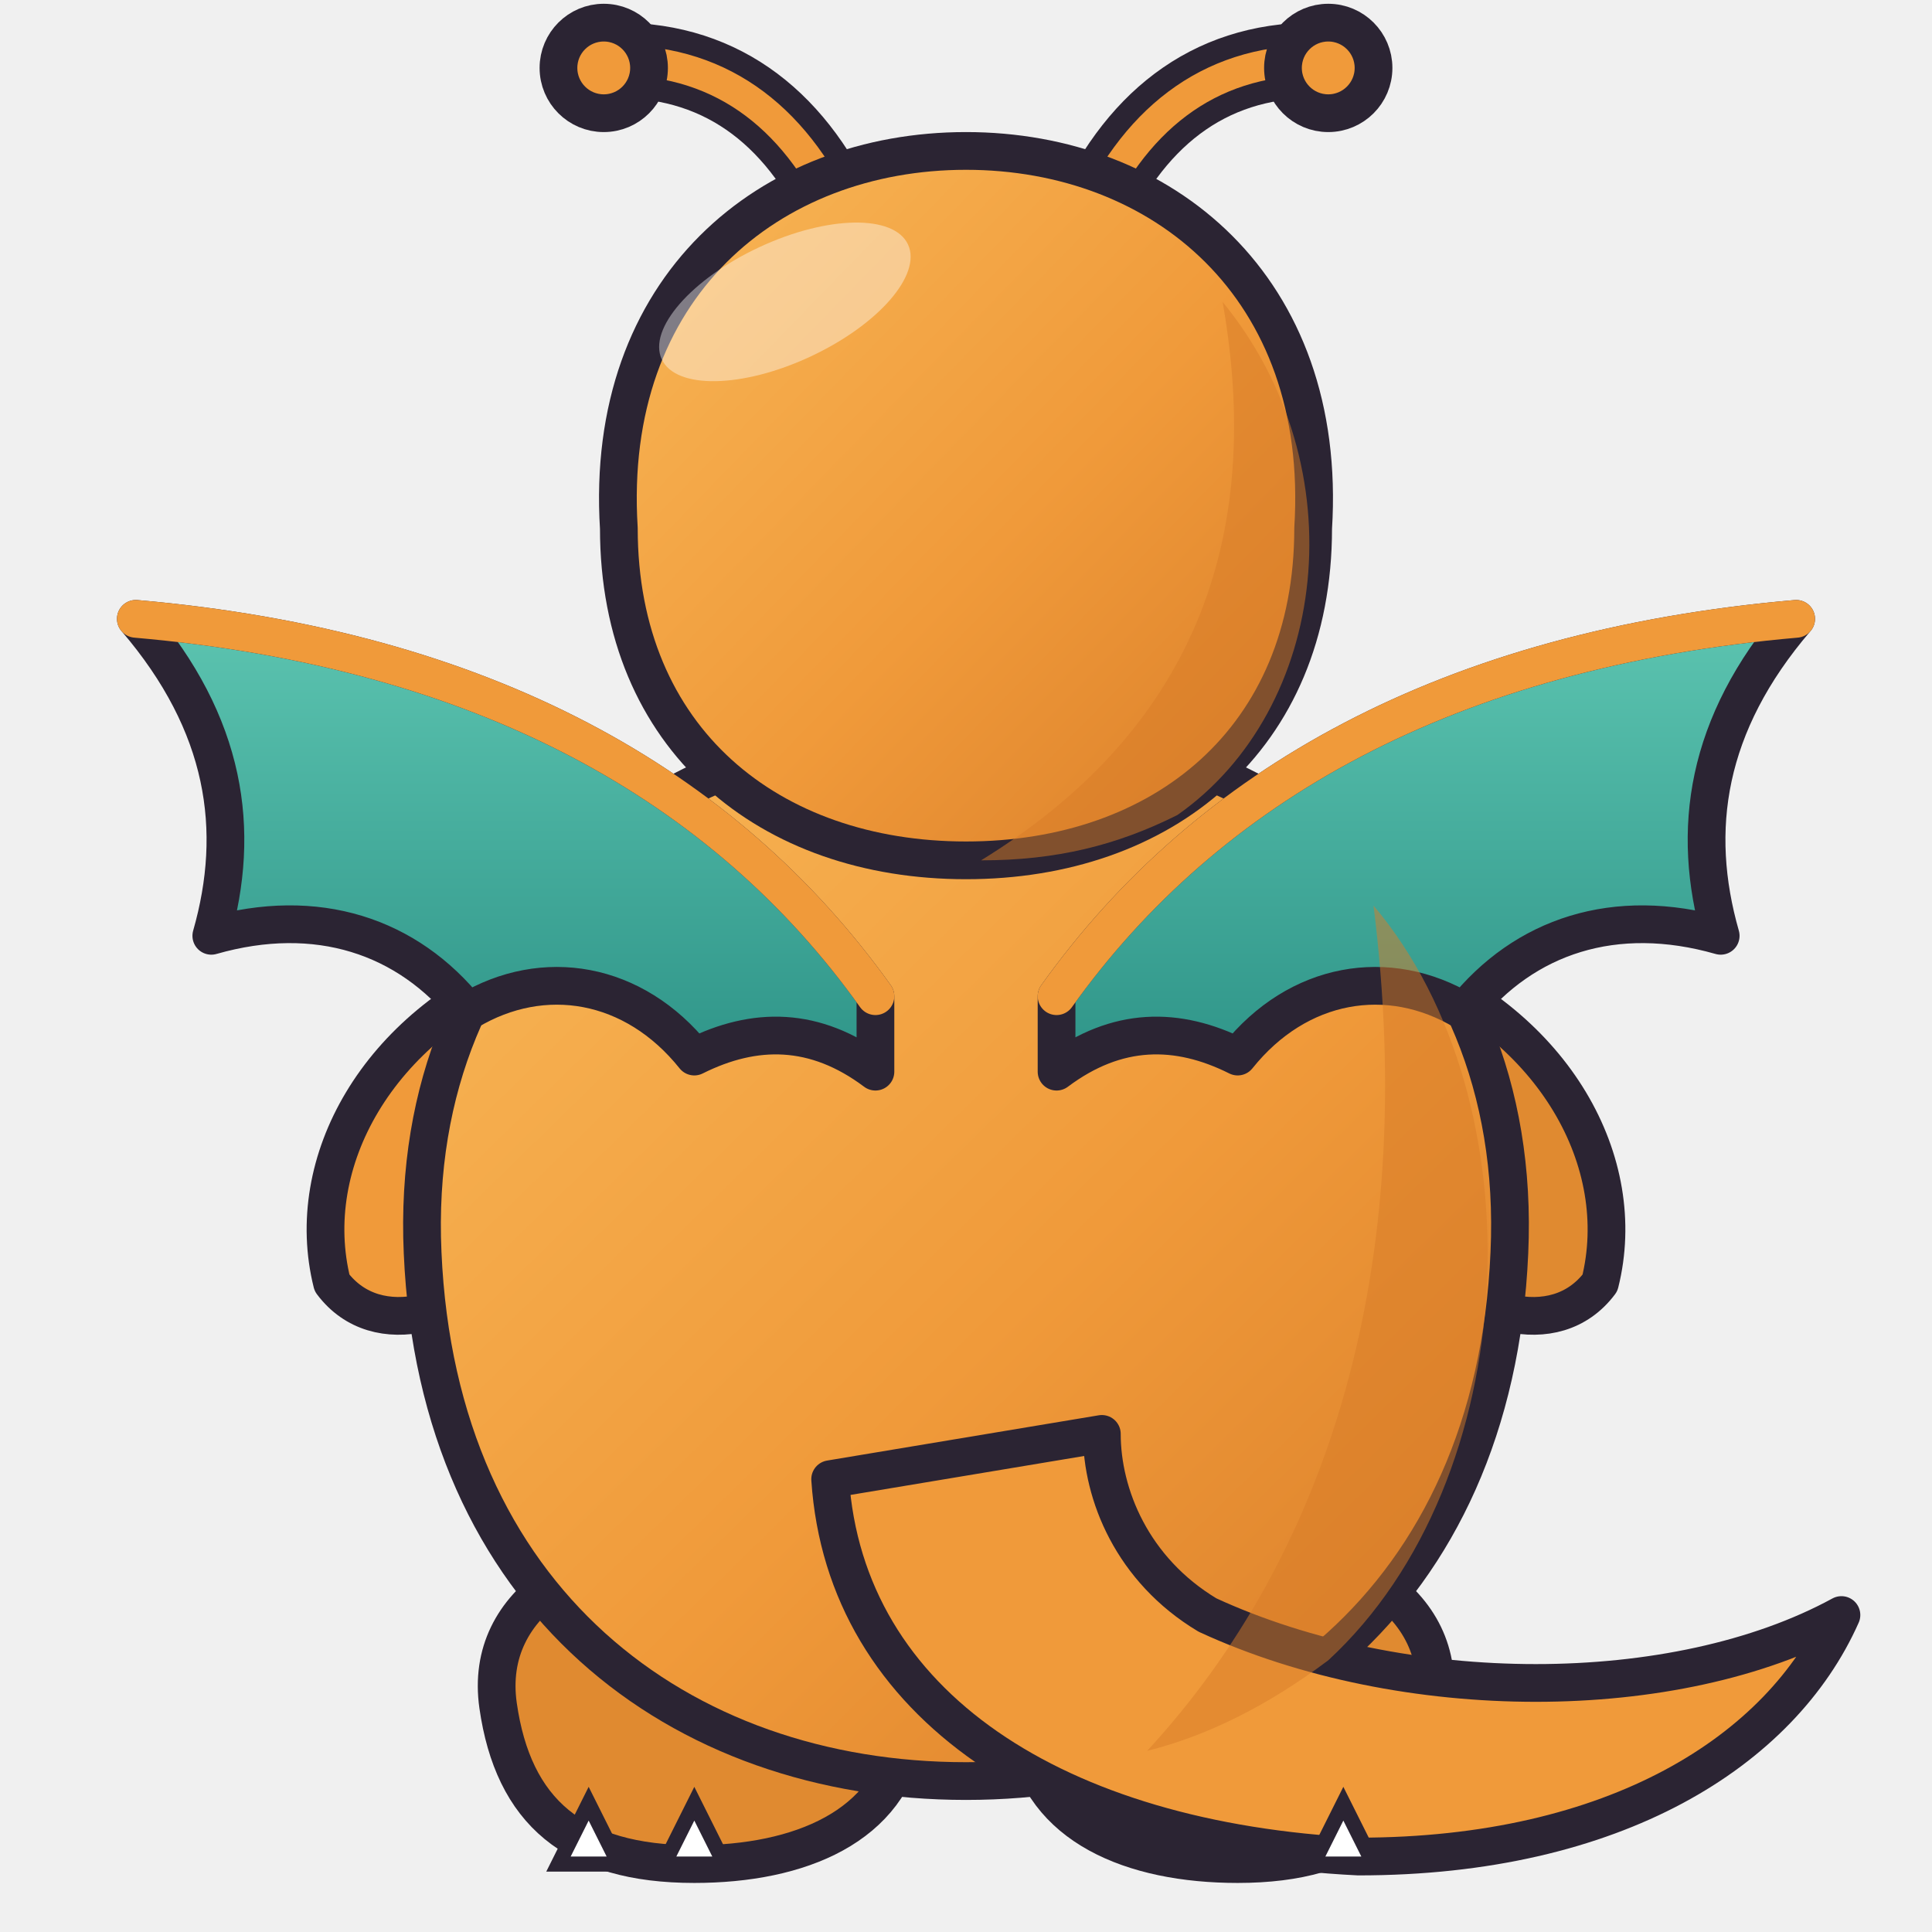
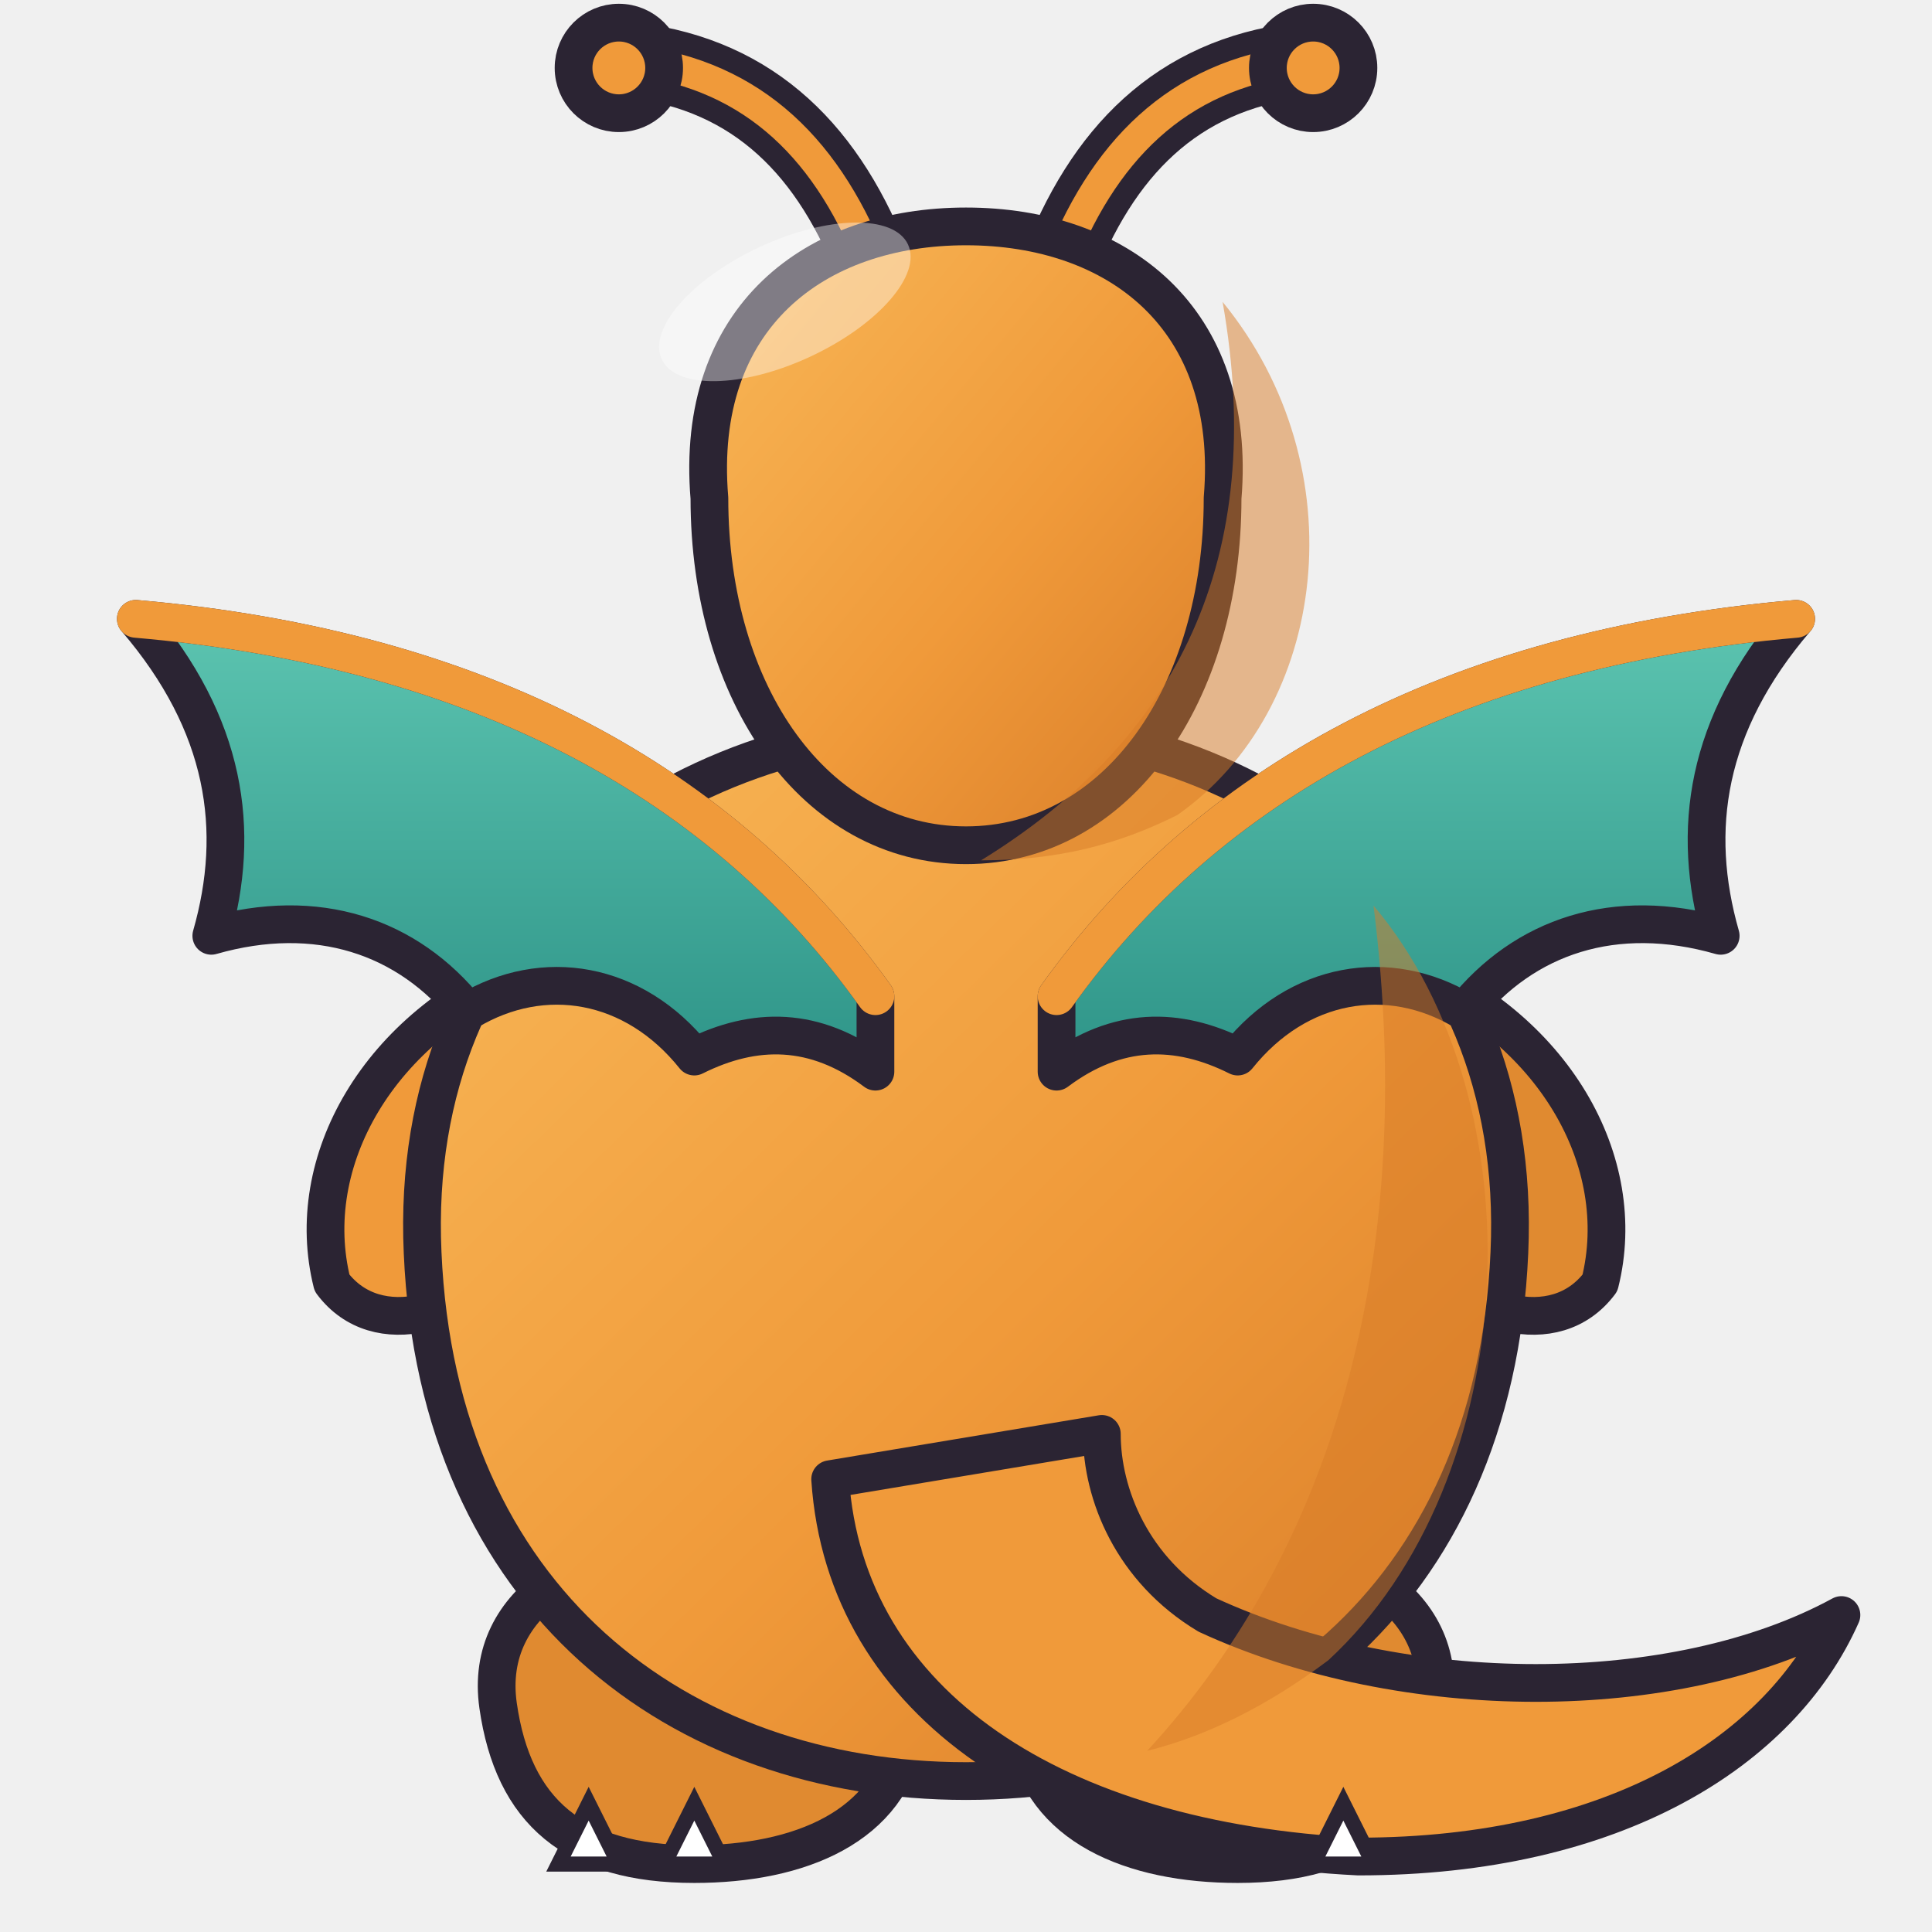
<svg xmlns="http://www.w3.org/2000/svg" viewBox="0 0 256 256">
  <defs>
    <linearGradient id="skin" x1="0" y1="0" x2="1" y2="1">
      <stop offset="0" stop-color="#f8b858" />
      <stop offset="0.55" stop-color="#f09a3a" />
      <stop offset="1" stop-color="#d87c28" />
    </linearGradient>
    <linearGradient id="wing" x1="0" y1="0" x2="0" y2="1">
      <stop offset="0" stop-color="#5cc4b0" />
      <stop offset="1" stop-color="#2e9488" />
    </linearGradient>
  </defs>
  <g stroke="#2b2433" stroke-width="5" stroke-linejoin="round" stroke-linecap="round">
    <path d="M66 226 C64 212 78 204 96 204 C114 204 124 214 120 230 C118 242 106 247 92 247 C76 247 68 240 66 226 Z" fill="#e08a30" />
    <path d="M190 226 C192 212 178 204 160 204 C142 204 132 214 136 230 C138 242 150 247 164 247 C180 247 188 240 190 226 Z" fill="#e08a30" />
    <path d="M70 128 C50 136 40 154 44 170 C50 178 62 174 68 166 C72 158 78 152 86 148 Z" fill="#f09a3a" />
    <path d="M186 128 C206 136 216 154 212 170 C206 178 194 174 188 166 C184 158 178 152 170 148 Z" fill="#e08a30" />
    <path d="M56 166 C54 122 88 96 128 96 C168 96 202 122 200 166 C198 212 166 236 128 236 C90 236 58 212 56 166 Z" fill="url(#skin)" />
    <path d="M110 196 C112 226 140 244 180 246 C214 246 236 232 244 214 C222 226 186 226 160 214 C150 208 146 198 146 190 Z" fill="#f09a3a" />
-     <path d="M112 30 C106 16 96 8 82 8 M144 30 C150 16 160 8 174 8" fill="none" stroke-width="10" />
-     <path d="M112 30 C106 16 96 8 82 8 M144 30 C150 16 160 8 174 8" fill="none" stroke="#f09a3a" stroke-width="4" />
-     <circle cx="80" cy="9" r="6" fill="#f09a3a" />
-     <circle cx="176" cy="9" r="6" fill="#f09a3a" />
-     <path d="M82 70 C80 38 102 20 128 20 C154 20 176 38 174 70 C174 98 154 114 128 114 C102 114 82 98 82 70 Z" fill="url(#skin)" />
+     <path d="M116 36 C110 20 100 10 84 8 M140 36 C146 20 156 10 172 8" fill="none" stroke-width="10" />
+     <path d="M116 36 C110 20 100 10 84 8 M140 36 C146 20 156 10 172 8" fill="none" stroke="#f09a3a" stroke-width="4" />
+     <circle cx="82" cy="9" r="6" fill="#f09a3a" />
+     <circle cx="174" cy="9" r="6" fill="#f09a3a" />
+     <path d="M94 66 C92 42 108 30 128 30 C148 30 164 42 162 66 C162 92 148 112 128 112 C108 112 94 92 94 66 Z" fill="url(#skin)" />
    <path d="M116 132 C96 104 64 86 18 82 C30 96 32 110 28 124 C42 120 54 124 62 134 C72 128 84 130 92 140 C100 136 108 136 116 142 Z" fill="url(#wing)" />
    <path d="M140 132 C160 104 192 86 238 82 C226 96 224 110 228 124 C214 120 202 124 194 134 C184 128 172 130 164 140 C156 136 148 136 140 142 Z" fill="url(#wing)" />
    <path d="M116 132 C96 104 64 86 18 82 M140 132 C160 104 192 86 238 82" fill="none" stroke="#f09a3a" stroke-width="5" />
  </g>
  <path d="M182 120 C204 146 202 196 176 220 C168 226 160 230 152 232 C176 206 188 168 182 120 Z" fill="#d87c28" opacity="0.5" />
  <path d="M162 40 C180 62 176 94 156 108 C148 112 140 114 130 114 C156 98 168 74 162 40 Z" fill="#d87c28" opacity="0.5" />
  <ellipse cx="104" cy="40" rx="18" ry="8" fill="#fff" opacity="0.4" transform="rotate(-25 104 40)" />
  <path d="M74 247 l4 -8 l4 8 Z M88 247 l4 -8 l4 8 Z M174 247 l4 -8 l4 8 Z" fill="#fff" stroke="#2b2433" stroke-width="2" />
</svg>
